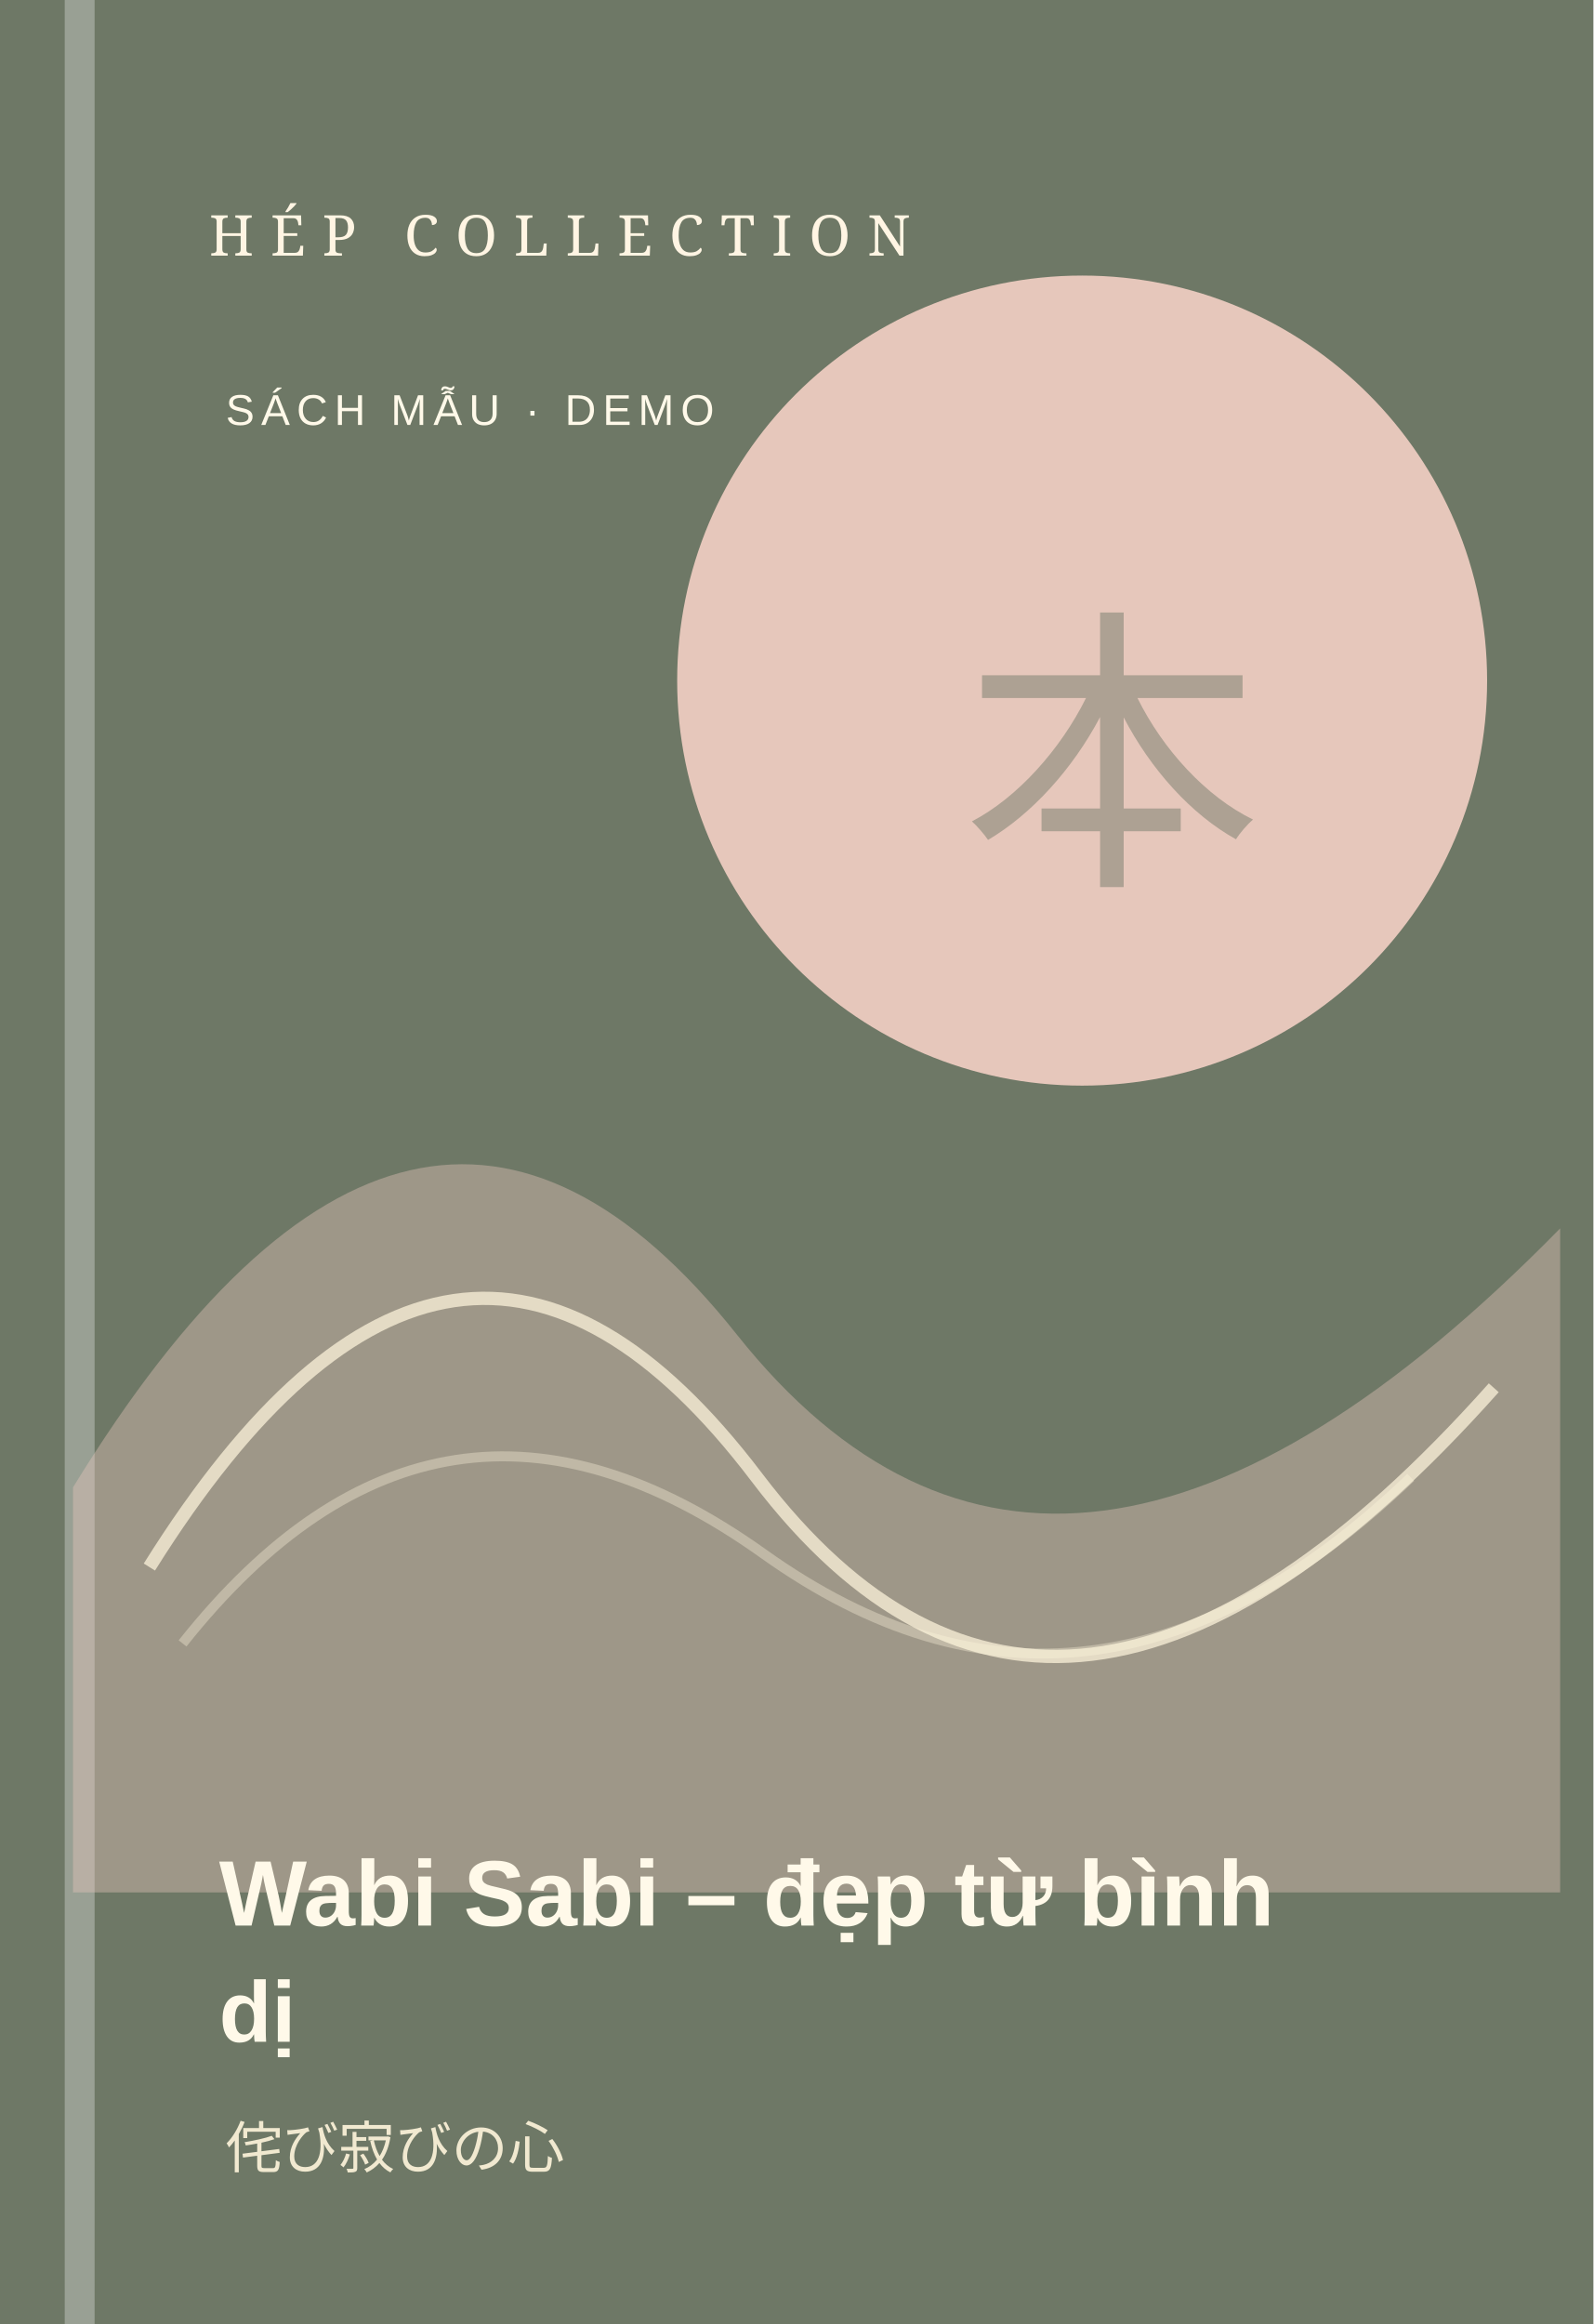
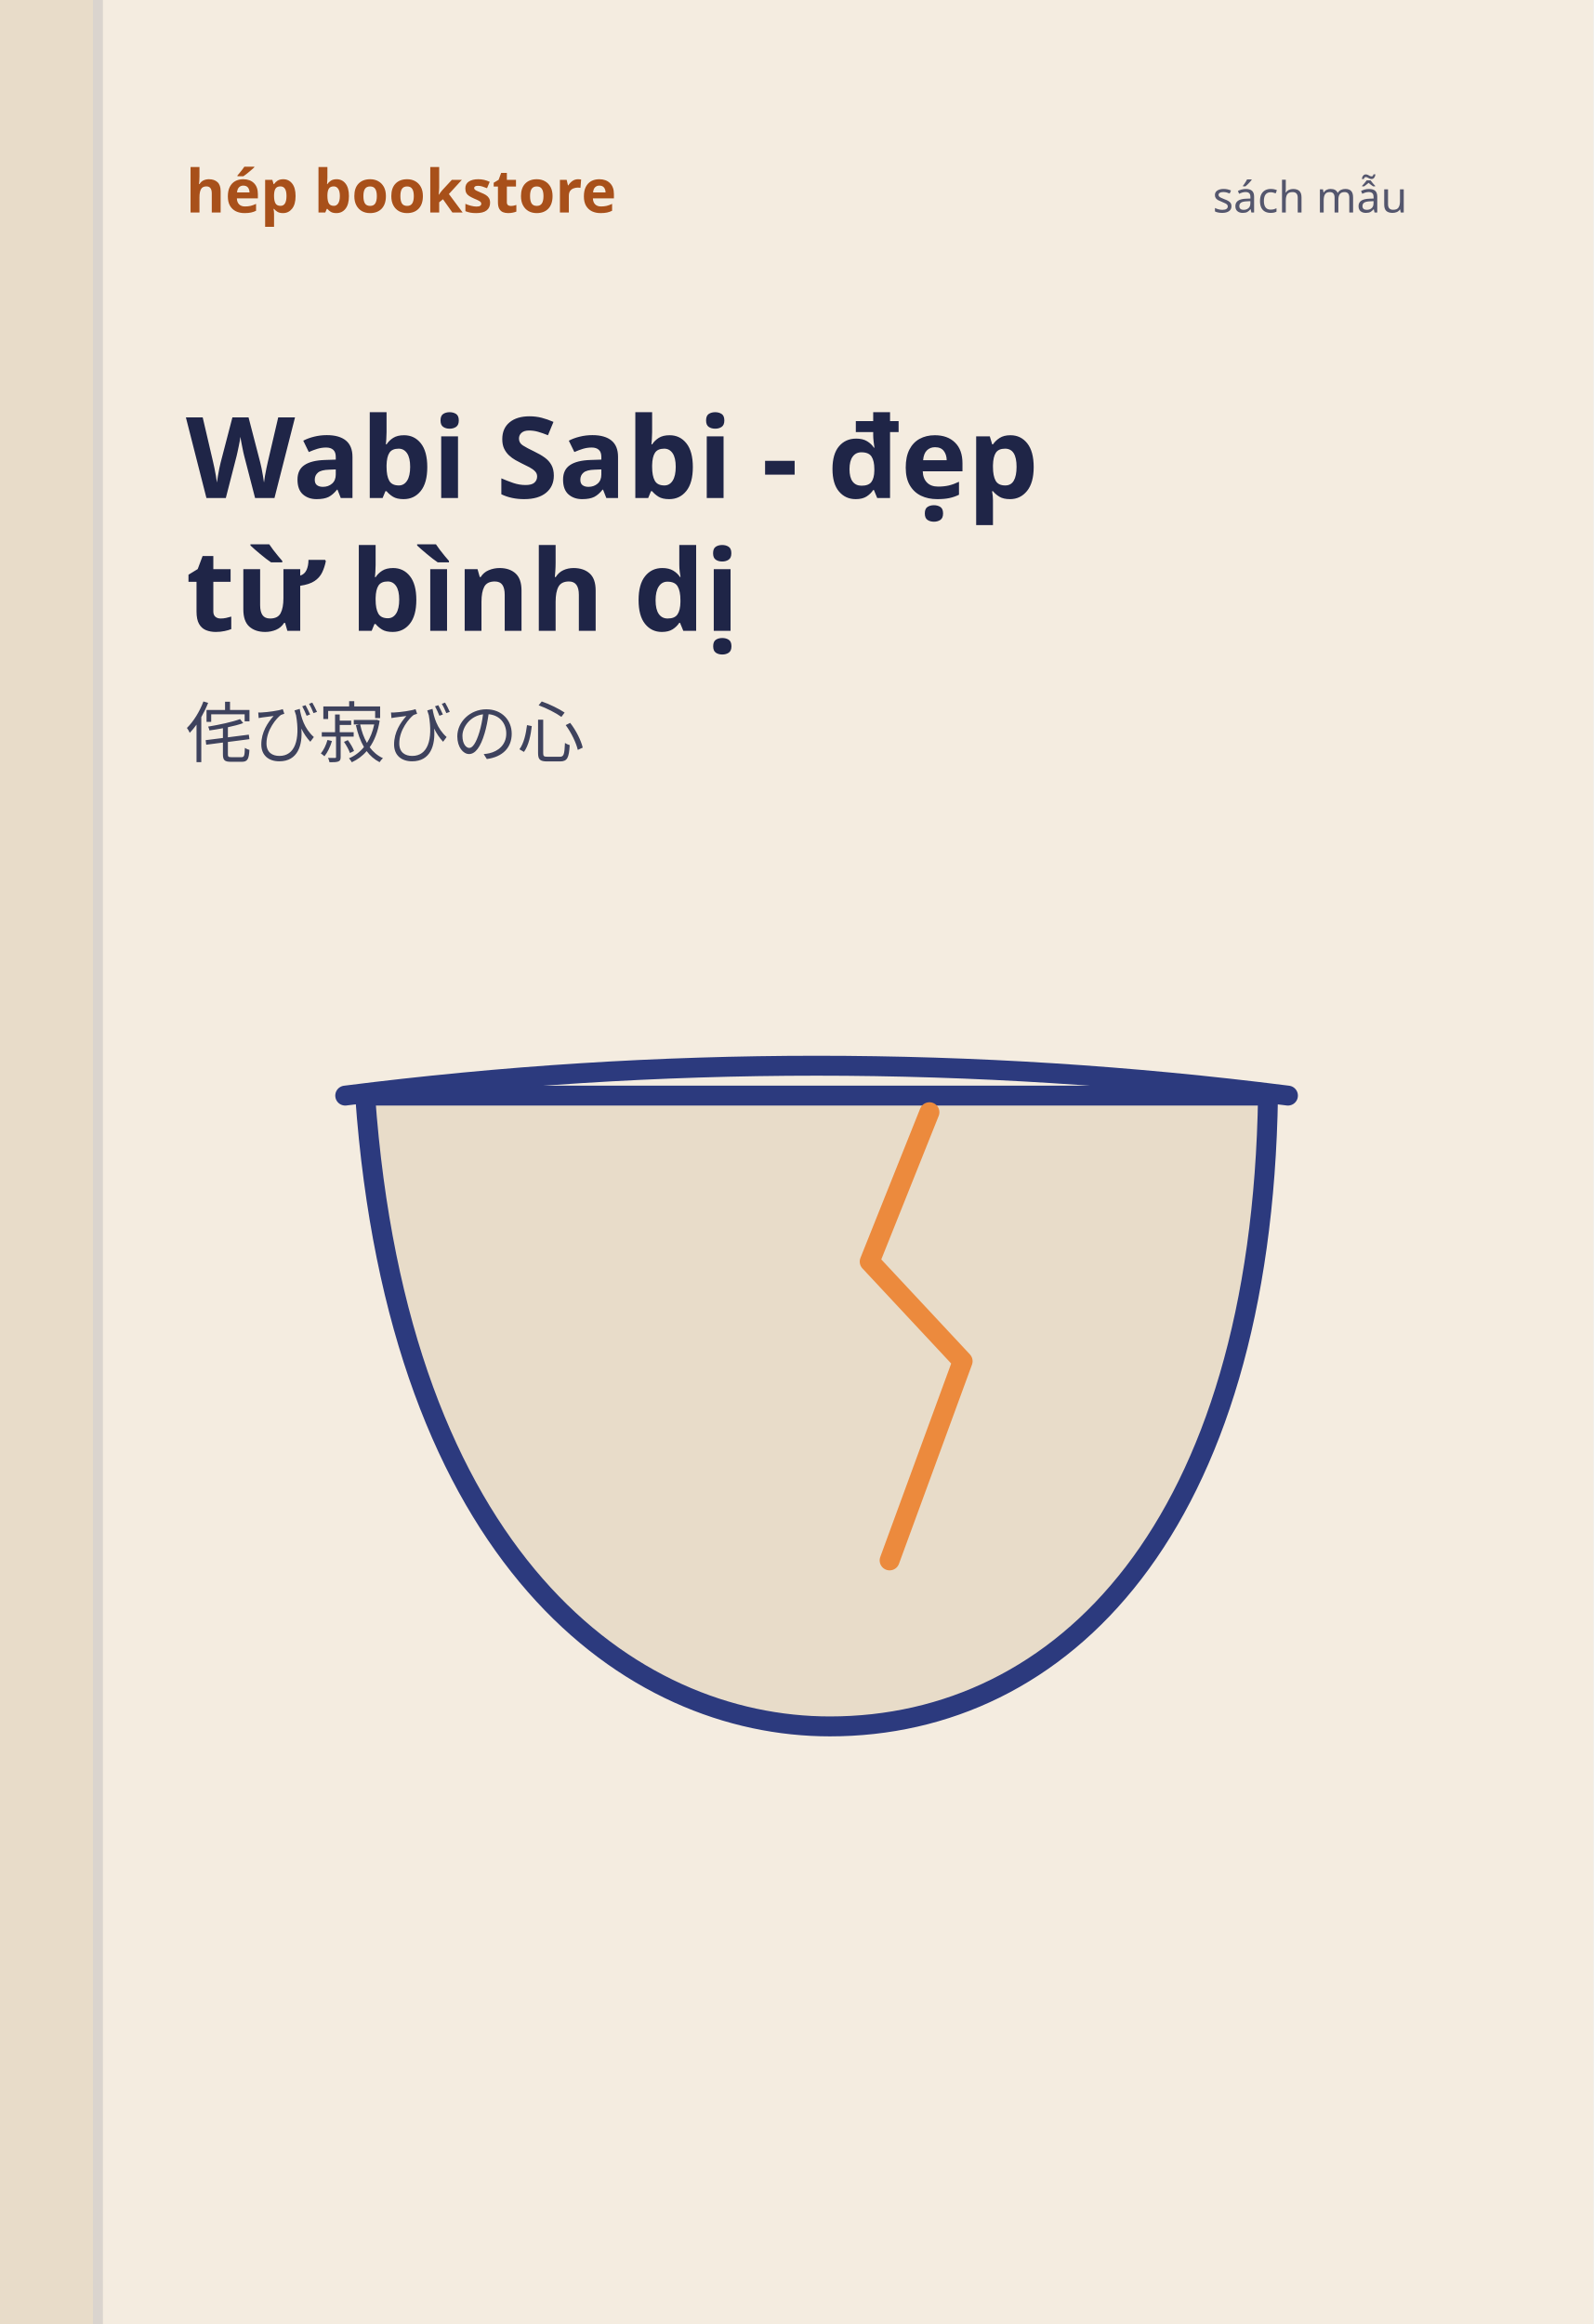
- <svg xmlns="http://www.w3.org/2000/svg" width="480" height="700" viewBox="0 0 480 700" role="img" aria-label="Bìa minh họa Wabi Sabi – đẹp từ bình dị">
-   <rect width="480" height="700" fill="#6e7866" />
-   <path d="M24 0 L24 700" stroke="#ffffff" stroke-opacity=".3" stroke-width="9" />
-   <circle cx="326" cy="205" r="122" fill="#e6c7bb" />
-   <path d="M22 448 Q125 280 222 402 T470 370 L470 570 L22 570" fill="#e6c7bb" fill-opacity=".4" />
-   <path d="M45 472 Q137 325 228 445 T450 418" fill="none" stroke="#fff5dc" stroke-opacity=".72" stroke-width="4" />
-   <path d="M55 495 Q132 398 230 468 T425 445" fill="none" stroke="#fff5dc" stroke-opacity=".35" stroke-width="3" />
-   <text x="63" y="77" font-family="Georgia,serif" font-size="17" letter-spacing="5" fill="#fff5e3">HÉP COLLECTION</text>
-   <text x="66" y="580" font-family="Arial,sans-serif" font-weight="bold" font-size="28" fill="#fff9e9">Wabi Sabi – đẹp từ bình </text>
-   <text x="66" y="615" font-family="Arial,sans-serif" font-weight="bold" font-size="26" fill="#fff9e9">dị</text>
-   <text x="68" y="653" font-family="sans-serif" font-size="17" fill="#fff5dc" opacity=".9">侘び寂びの心</text>
-   <text x="290" y="260" font-family="serif" font-size="90" fill="#6e7866" fill-opacity=".48">本</text>
-   <text x="68" y="128" font-family="Arial" font-size="13" fill="#fff9e9" letter-spacing="2">SÁCH MẪU · DEMO</text>
+ <svg xmlns="http://www.w3.org/2000/svg" width="480" height="700" viewBox="0 0 480 700" role="img" aria-label="Bìa minh họa Wabi Sabi - đẹp từ bình dị">
+   <rect width="480" height="700" fill="#f4ece0" />
+   <path d="M110 330 C120 470 190 520 250 520 C320 520 380 460 382 330 Z" fill="#e8dcc9" stroke="#2c3a7e" stroke-width="6" stroke-linejoin="round" />
+   <path d="M104 330 Q246 312 388 330" fill="none" stroke="#2c3a7e" stroke-width="6" stroke-linecap="round" />
+   <path d="M280 335 L262 380 L290 410 L268 470" fill="none" stroke="#ec8a3d" stroke-width="6" stroke-linecap="round" stroke-linejoin="round" />
+   <rect width="28" height="700" fill="#e8dcc9" />
+   <rect x="28" width="3" height="700" fill="#1f2547" fill-opacity=".12" />
+   <text x="56" y="64" font-family="'Baloo 2','Be Vietnam Pro','Segoe UI',system-ui,sans-serif" font-weight="600" font-size="18" fill="#a8501a">hép bookstore</text>
+   <text x="424" y="64" text-anchor="end" font-family="'Baloo 2','Be Vietnam Pro','Segoe UI',system-ui,sans-serif" font-size="13" fill="#1f2547" fill-opacity=".75">sách mẫu</text>
+   <text x="56" y="150" font-family="'Baloo 2','Be Vietnam Pro','Segoe UI',system-ui,sans-serif" font-weight="700" font-size="34" fill="#1f2547">Wabi Sabi - đẹp</text>
+   <text x="56" y="190" font-family="'Baloo 2','Be Vietnam Pro','Segoe UI',system-ui,sans-serif" font-weight="700" font-size="34" fill="#1f2547">từ bình dị</text>
+   <text x="56" y="228" font-family="'Zen Maru Gothic','Hiragino Maru Gothic ProN','Noto Sans JP',sans-serif" font-weight="500" font-size="20" fill="#1f2547" fill-opacity=".85" lang="ja">侘び寂びの心</text>
</svg>
